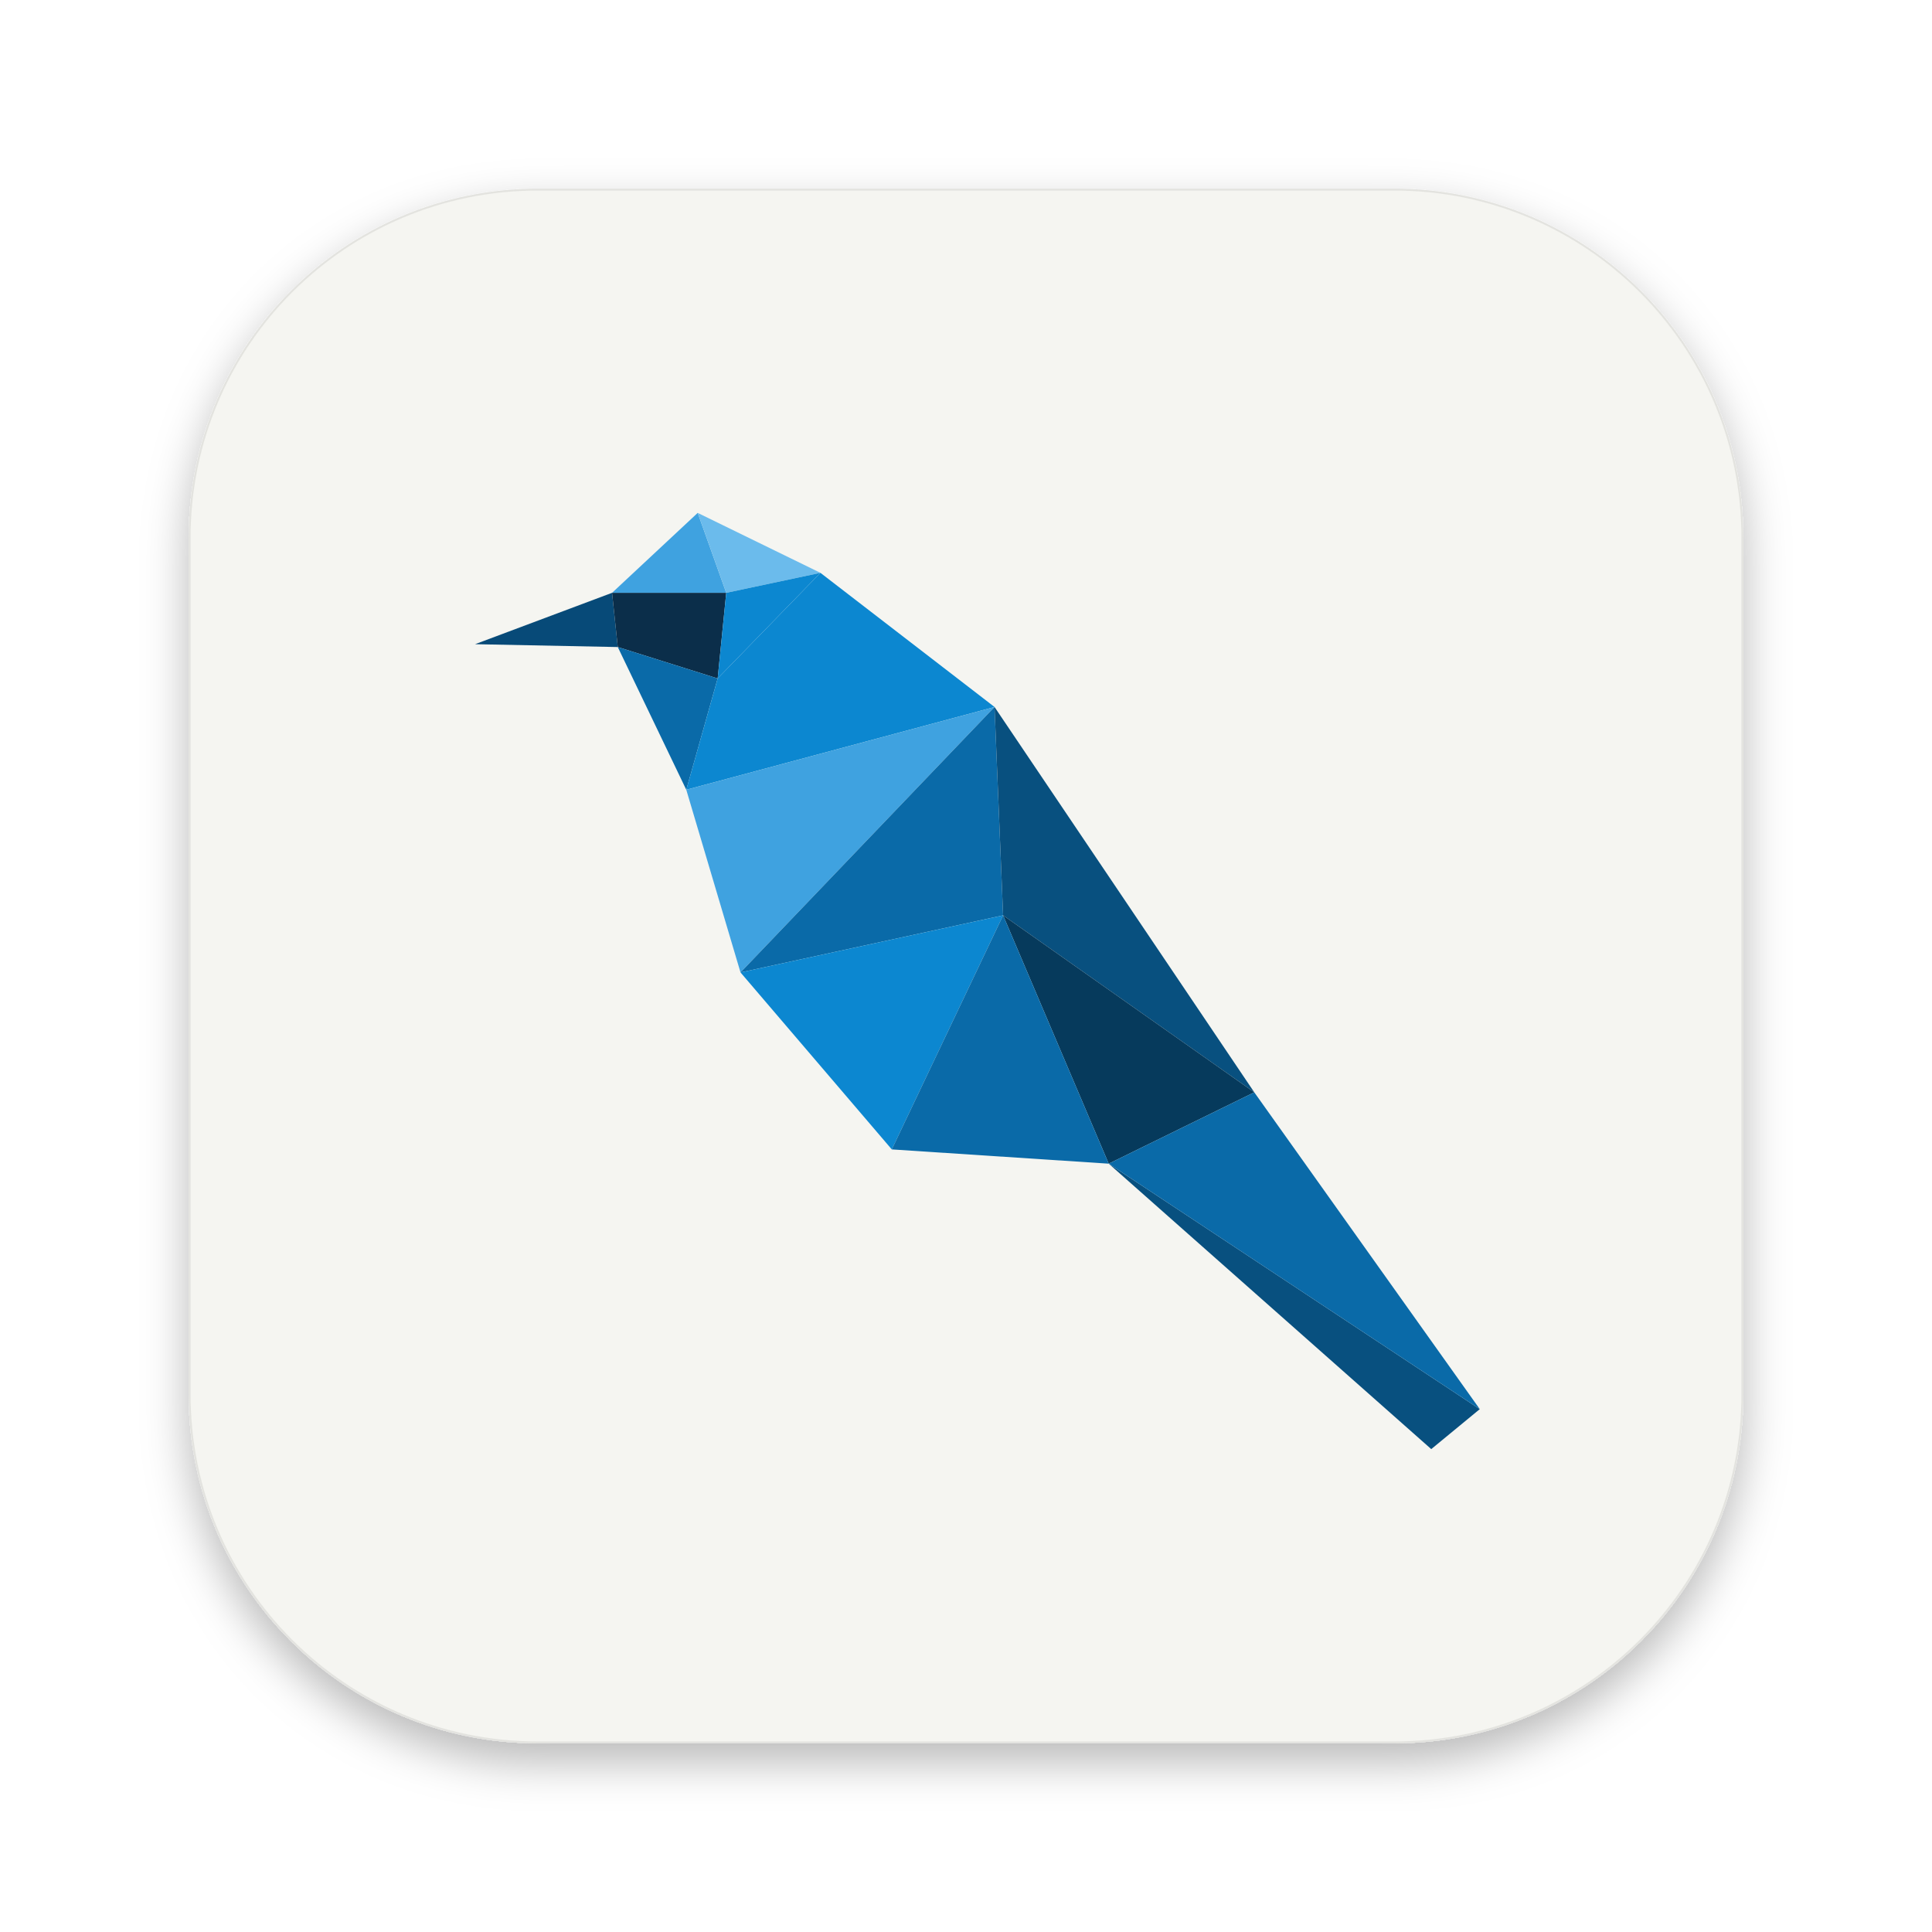
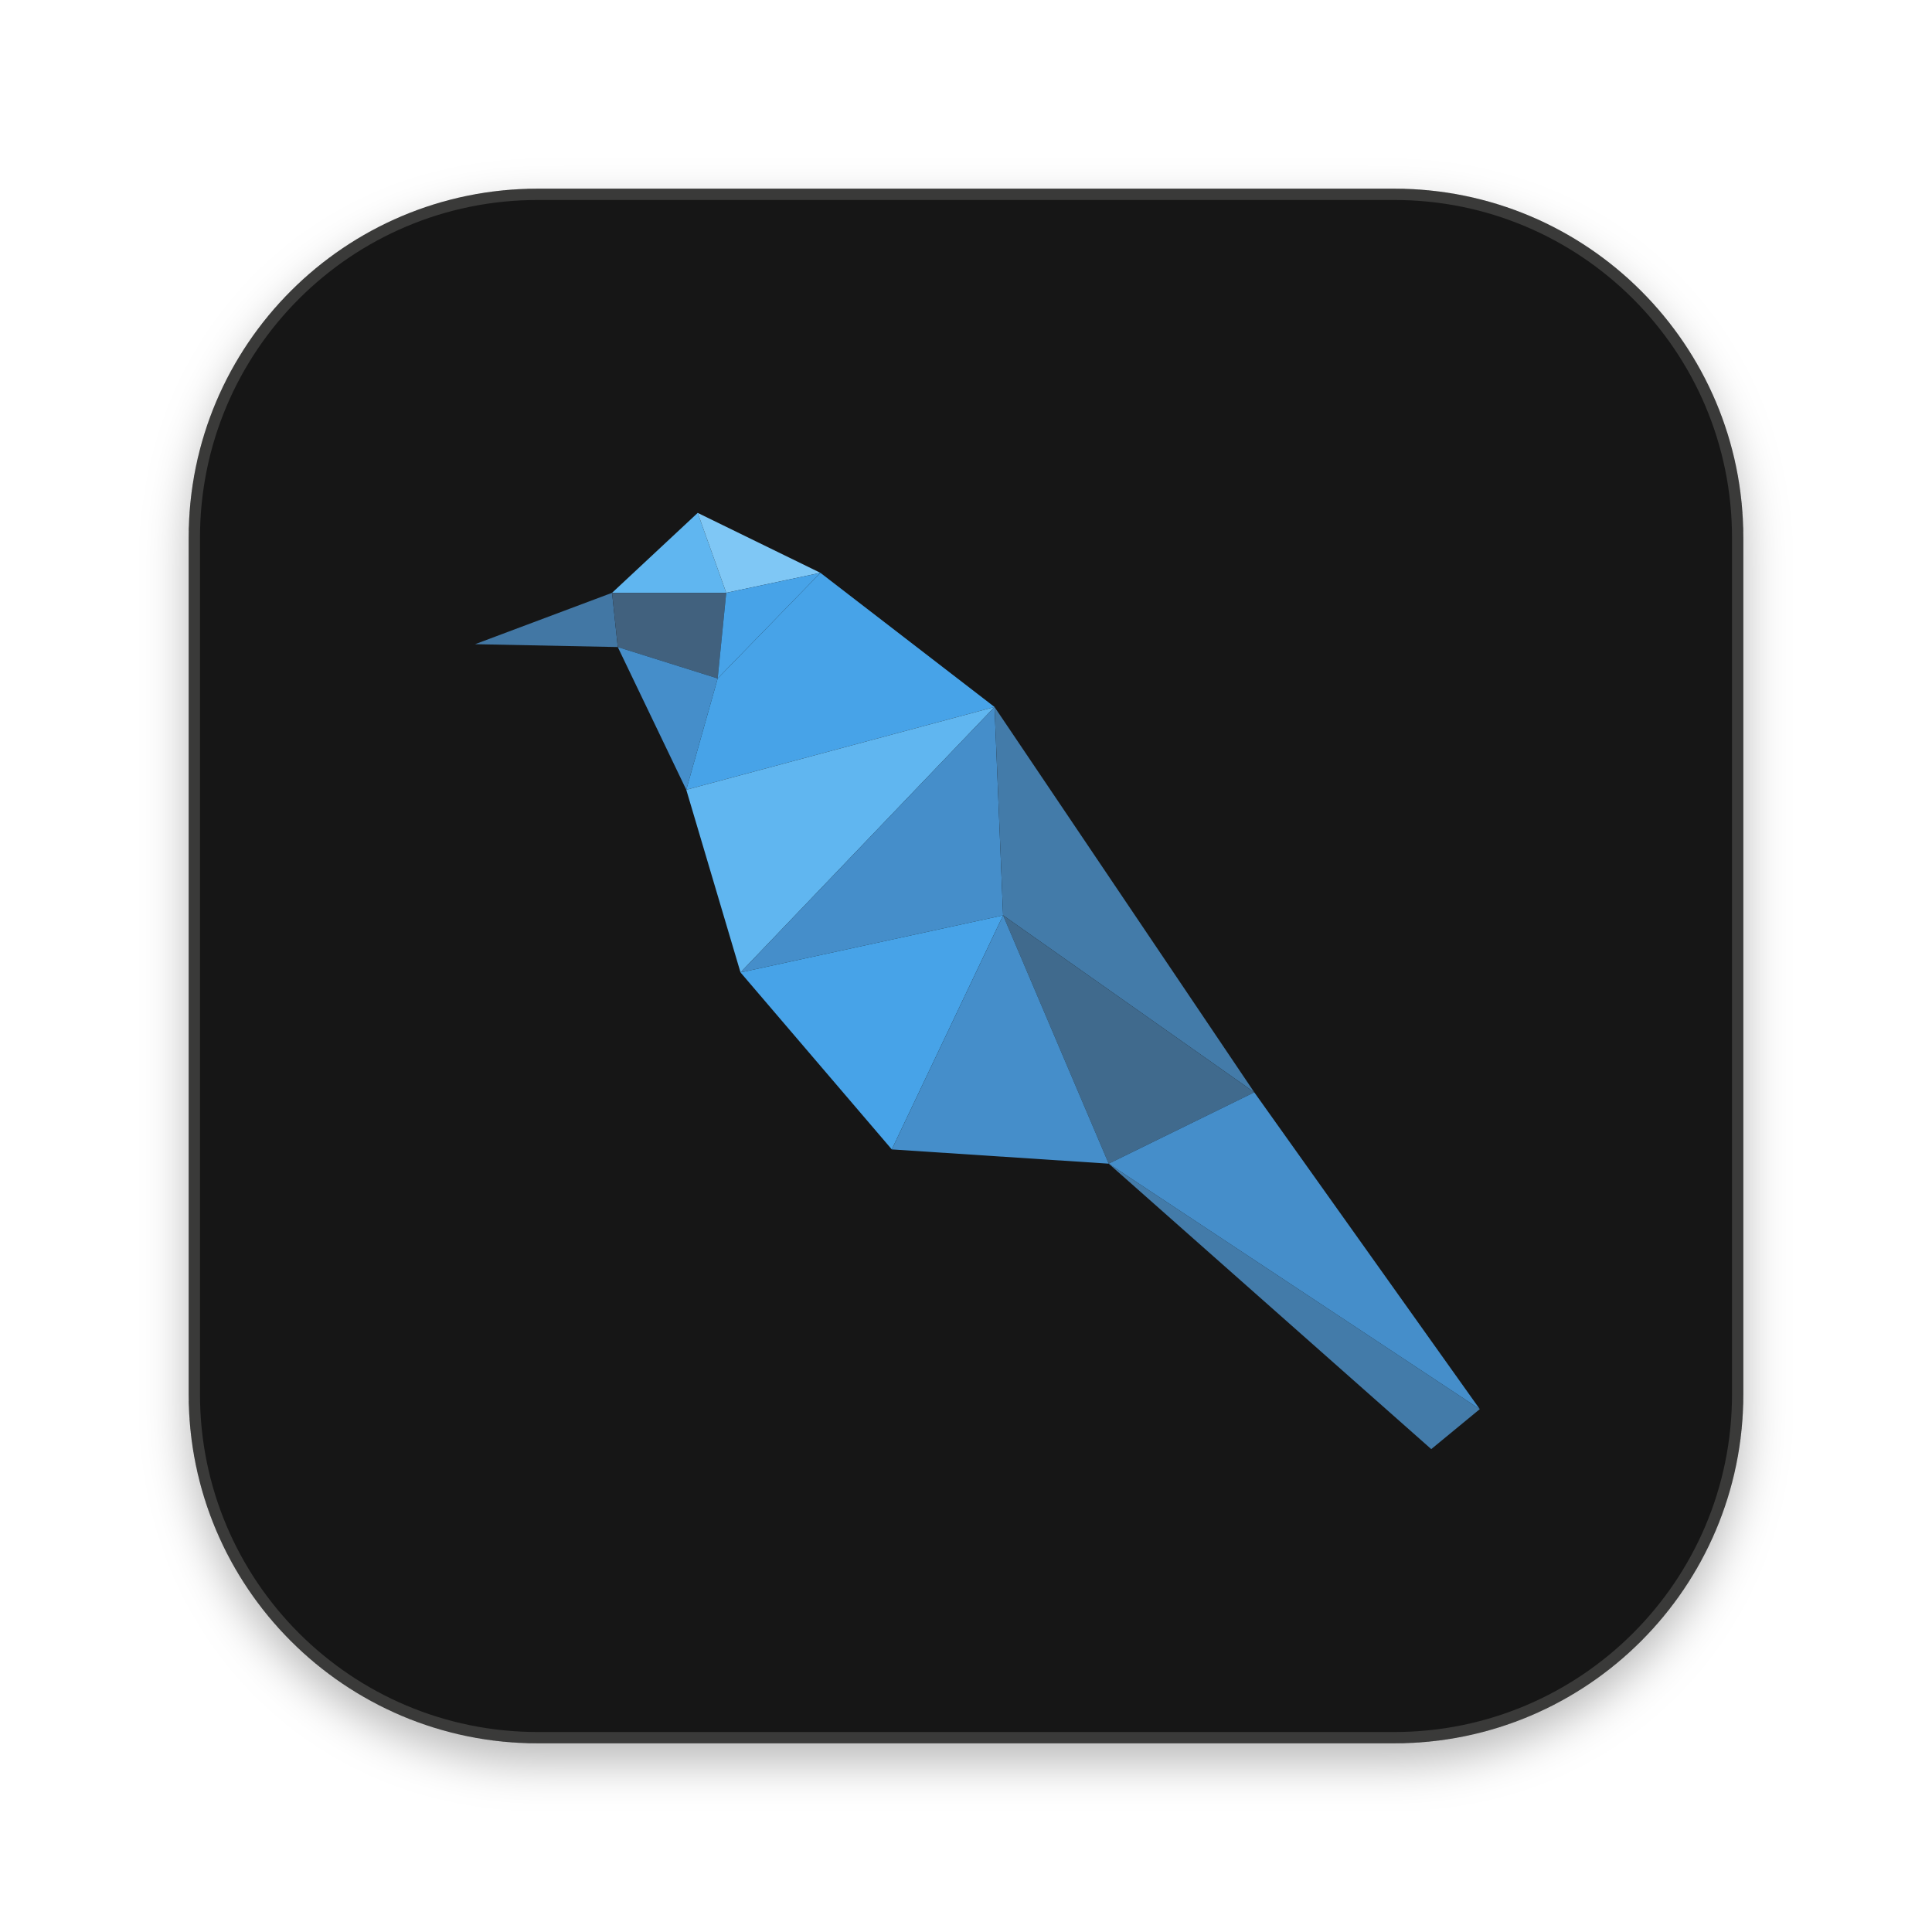
<svg xmlns="http://www.w3.org/2000/svg" viewBox="0 0 1024 1024">
  <defs>
    <filter id="lift" x="-10%" y="-10%" width="120%" height="125%">
      <feDropShadow dx="0" dy="10" stdDeviation="12" flood-color="#000" flood-opacity="0.28" />
    </filter>
  </defs>
-   <rect x="100" y="100" width="824" height="824" rx="185" fill="#F5F5F1" filter="url(#lift)" />
-   <rect x="100.5" y="100.5" width="823" height="823" rx="184.5" fill="none" stroke="#131313" stroke-opacity="0.08" />
+   <rect x="100" y="100" width="824" height="824" rx="185" fill="#131313" filter="url(#lift)" />
+   <rect x="103" y="103" width="818" height="818" rx="182" fill="none" stroke="#F5F5F1" stroke-opacity="0.16" stroke-width="6" />
  <g transform="translate(512 512) scale(0.8047) translate(-512 -512)">
    <g transform="translate(512 520) scale(0.94) translate(-540 -570)">
-       <polygon points="196,336 292,300 296,338" fill="#074A78" />
-       <polygon points="292,300 352,244 372,300" fill="#3FA2E0" />
-       <polygon points="352,244 438,286 372,300" fill="#6BBBEC" />
-       <polygon points="292,300 372,300 366,360 296,338" fill="#0B2E4A" />
-       <polygon points="372,300 438,286 366,360" fill="#0C87D0" />
-       <polygon points="296,338 366,360 344,438" fill="#0A6AA8" />
-       <polygon points="366,360 438,286 560,380 344,438" fill="#0C87D0" />
-       <polygon points="344,438 560,380 382,566" fill="#3FA2E0" />
-       <polygon points="382,566 560,380 566,526" fill="#0A6AA8" />
-       <polygon points="382,566 566,526 488,690" fill="#0C87D0" />
-       <polygon points="560,380 742,650 566,526" fill="#08507F" />
-       <polygon points="566,526 742,650 640,700" fill="#063A5C" />
-       <polygon points="566,526 640,700 488,690" fill="#0A6AA8" />
-       <polygon points="640,700 900,872 866,900" fill="#08507F" />
-       <polygon points="640,700 742,650 900,872" fill="#0A6AA8" />
+       <polygon points="196,336 292,300 296,338" fill="#4277A4" />
+       <polygon points="292,300 352,244 372,300" fill="#60B6F0" />
+       <polygon points="352,244 438,286 372,300" fill="#7FC7F5" />
+       <polygon points="292,300 372,300 366,360 296,338" fill="#41617E" />
+       <polygon points="372,300 438,286 366,360" fill="#47A3E8" />
+       <polygon points="296,338 366,360 344,438" fill="#458ECA" />
+       <polygon points="366,360 438,286 560,380 344,438" fill="#47A3E8" />
+       <polygon points="344,438 560,380 382,566" fill="#60B6F0" />
+       <polygon points="382,566 560,380 566,526" fill="#458ECA" />
+       <polygon points="382,566 566,526 488,690" fill="#47A3E8" />
+       <polygon points="560,380 742,650 566,526" fill="#437BA9" />
+       <polygon points="566,526 742,650 640,700" fill="#406A8D" />
+       <polygon points="566,526 640,700 488,690" fill="#458ECA" />
+       <polygon points="640,700 900,872 866,900" fill="#437BA9" />
+       <polygon points="640,700 742,650 900,872" fill="#458ECA" />
    </g>
  </g>
</svg>
